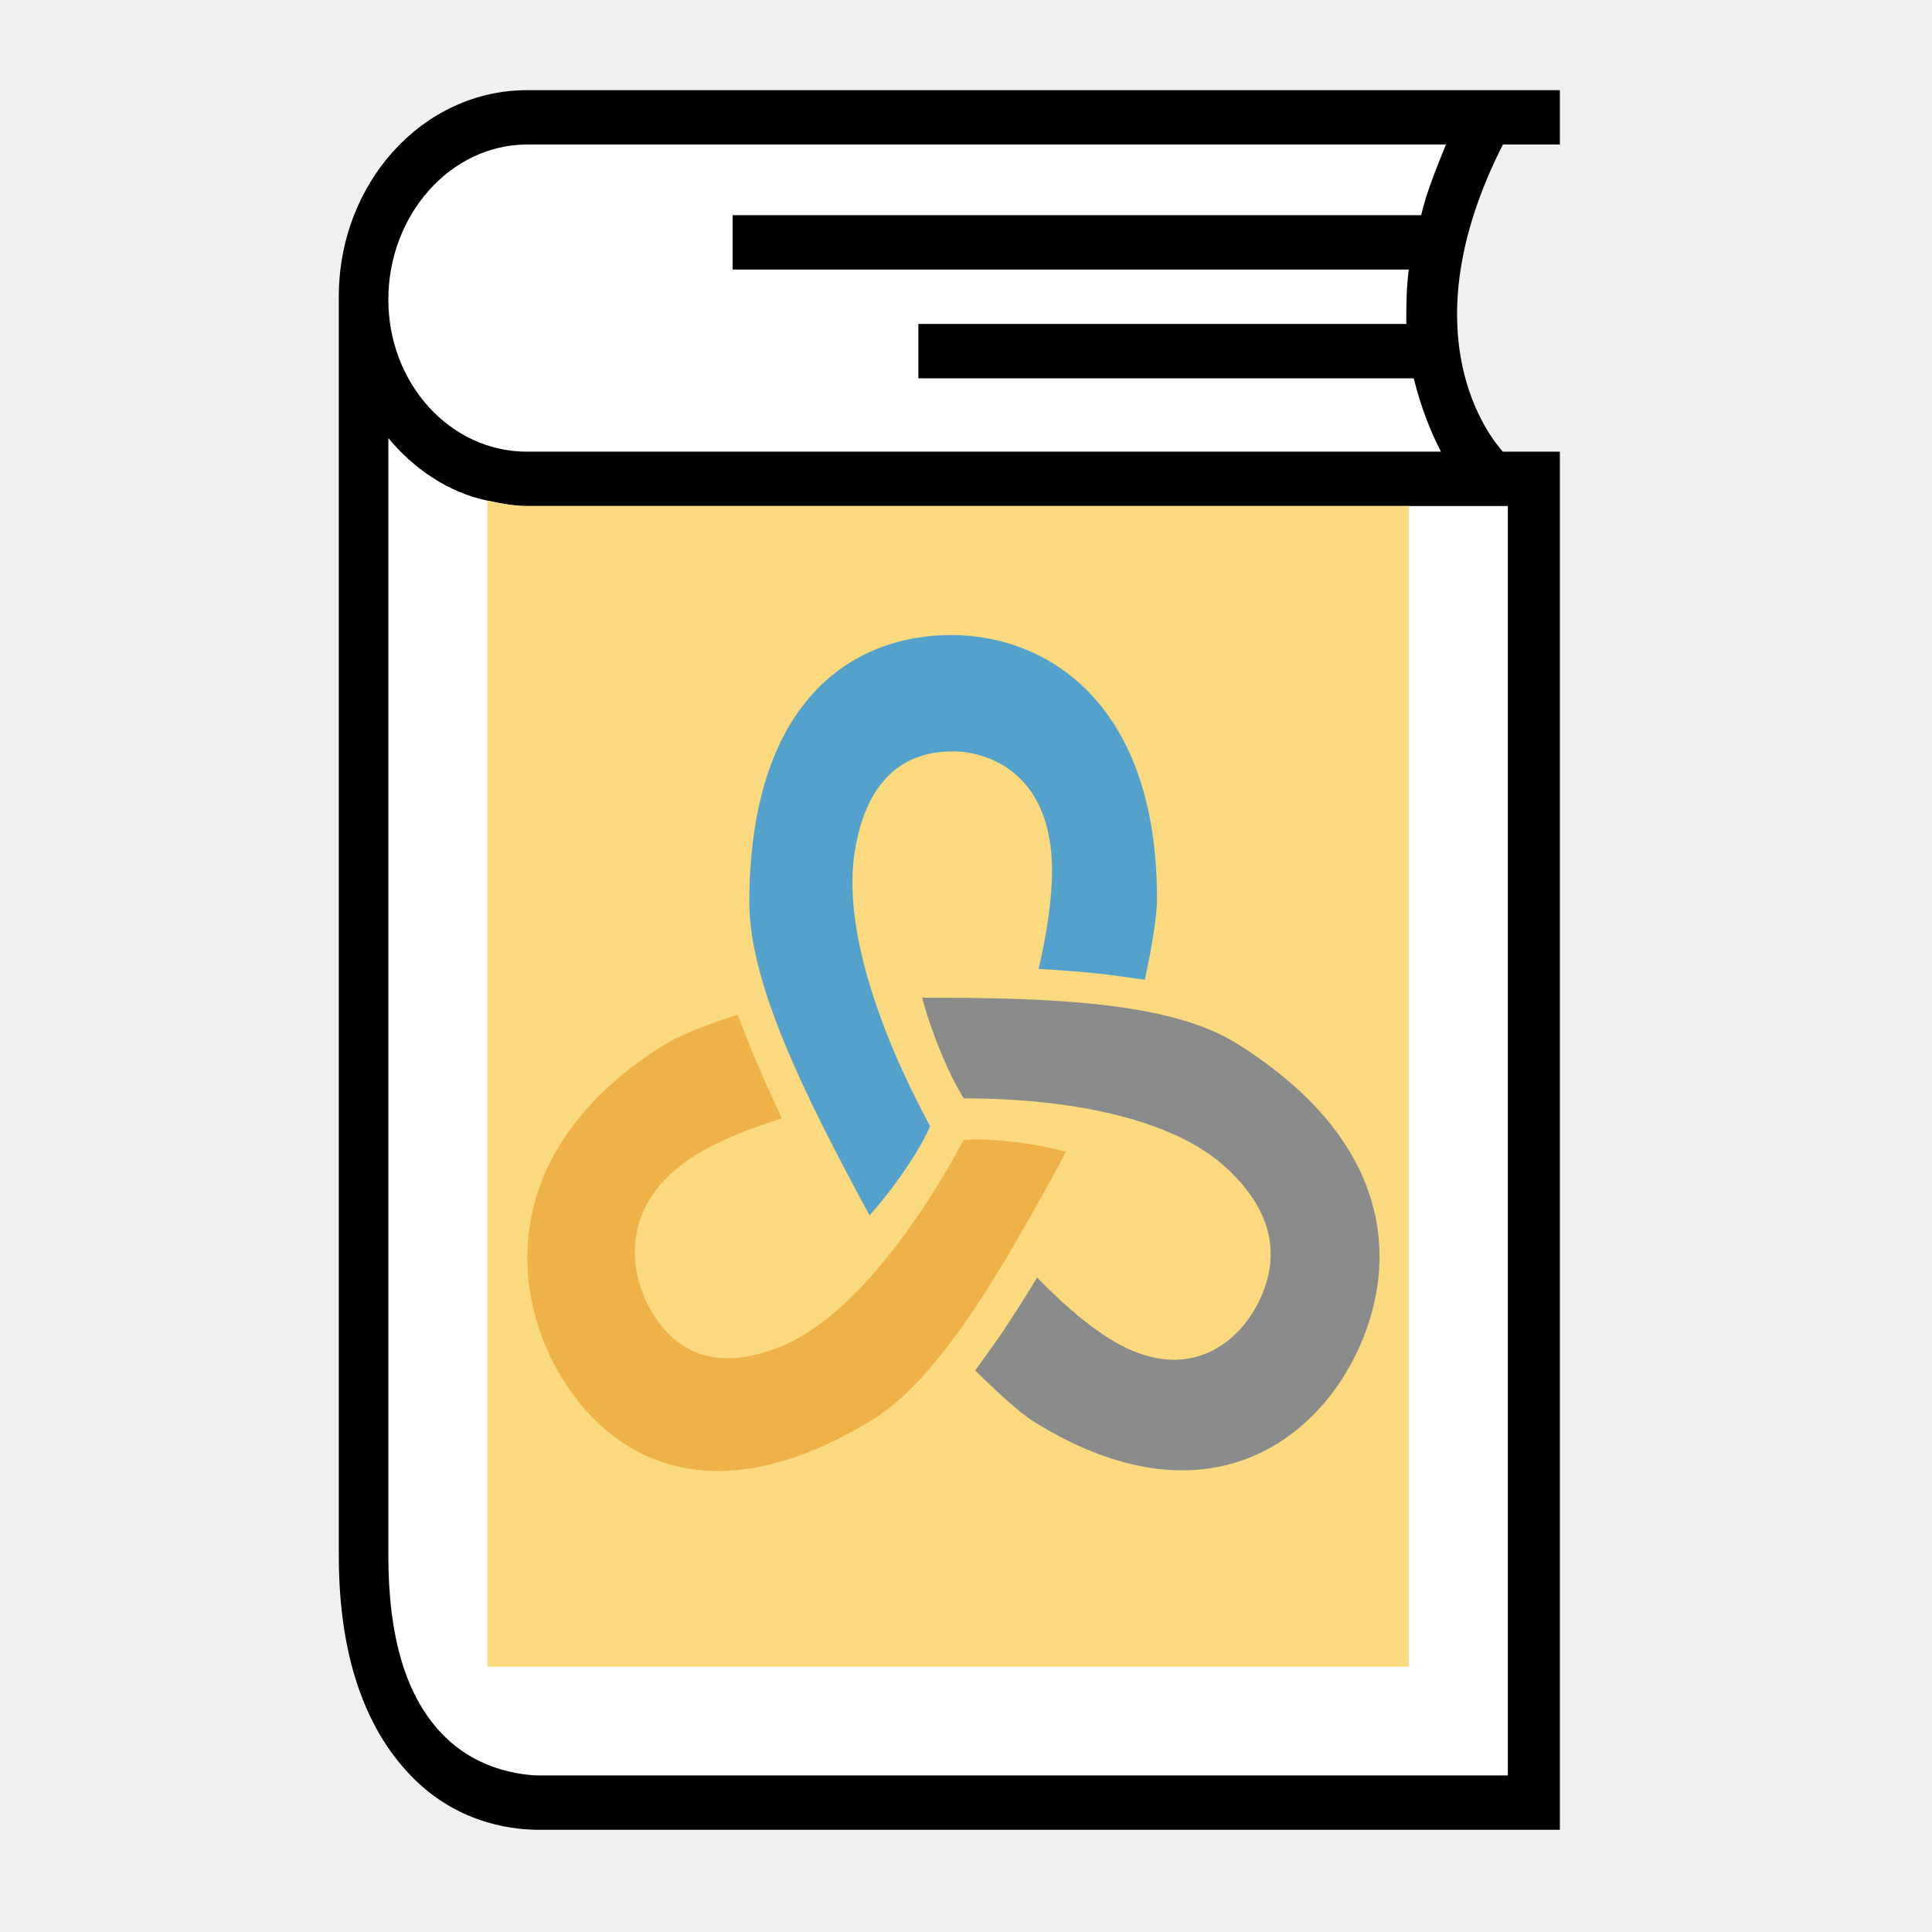
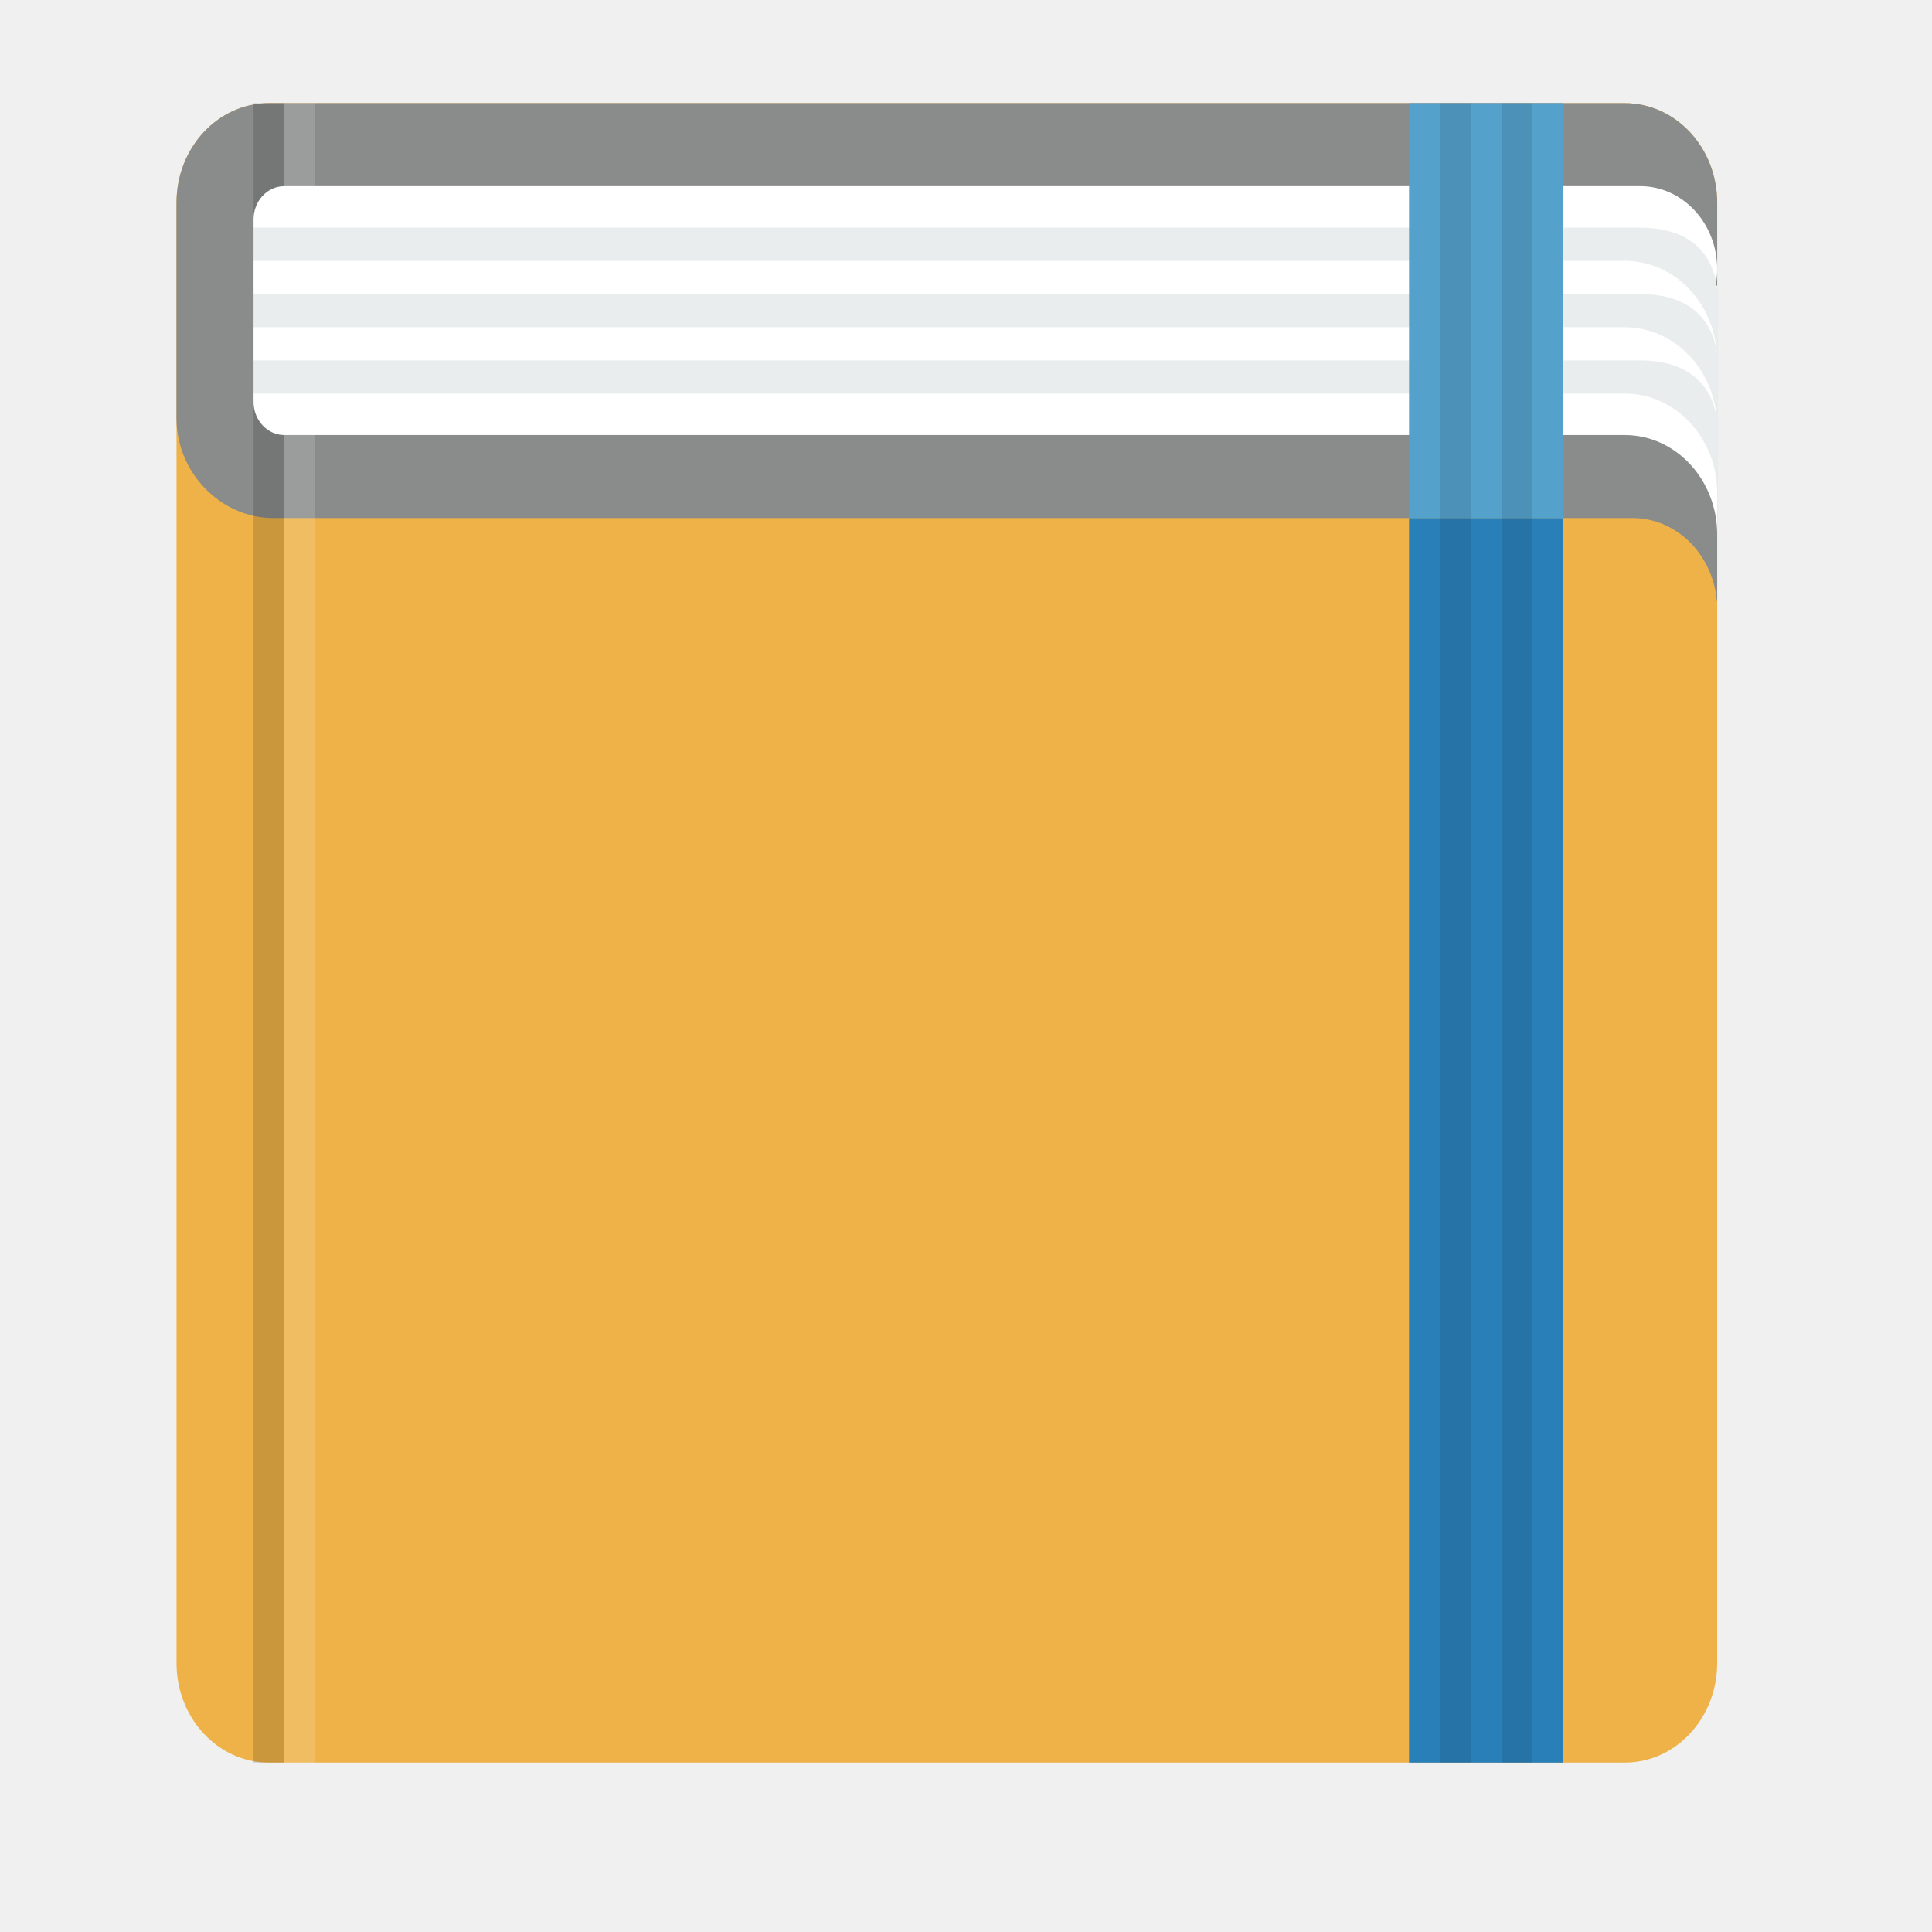
- <svg xmlns="http://www.w3.org/2000/svg" version="1.1" x="0" y="0" width="500" height="500" viewBox="0, 0, 500, 500" id="svg3" xml:space="preserve">
-   <defs id="defs3" />
-   <g id="g3" transform="matrix(0.4006208,0,0,0.4396611,40.56853,23.33603)">
-     <path d="m 149.6,123.2 c 0,49.6 40,89.6 89.6,89.6 H 829.6 C 823.2,201.6 816.8,187.2 812,169.6 H 492 v -32 h 315.2 c 0,-11.2 0,-20.8 1.6,-32 H 372 v -32 H 816.8 C 820,60.8 826.4,46.4 832.8,32 H 239.2 c -49.6,0 -89.6,41.6 -89.6,91.2 z" fill="#ffffff" id="path1-7" />
-     <path d="m 239.2,244.8 c -8,0 -17.6,-1.6 -25.6,-3.2 -25.6,-4.8 -48,-19.2 -64,-36.8 v 657.6 c 0,48 11.2,83.2 35.2,105.6 27.2,25.6 64,24 64,24 h 624 V 244.8 Z" fill="#ffffff" id="path2-5" />
-     <path d="M 906.4,32 V 0 H 239.2 C 172,0 117.6,54.4 117.6,121.6 v 740.8 c 0,57.6 16,100.8 46.4,129.6 32,30.4 70.4,32 83.2,32 H 906.4 V 212.8 h -36.8 c -8,-8 -62.4,-68.8 0,-180.8 z M 816.8,73.6 H 372 v 32 h 436.8 c -1.6,11.2 -1.6,20.8 -1.6,32 H 492 v 32 h 320 c 4.8,17.6 11.2,32 17.6,43.2 H 239.2 c -49.6,0 -89.6,-40 -89.6,-89.6 0,-49.6 40,-91.2 89.6,-91.2 h 593.6 c -6.4,14.4 -12.8,28.8 -16,41.6 z m 56,918.4 h -624 c 0,0 -36.8,1.6 -64,-24 -24,-22.4 -35.2,-57.6 -35.2,-105.6 V 204.8 c 16,17.6 38.4,32 64,36.8 8,1.6 17.6,3.2 25.6,3.2 h 633.6 z" fill="" id="path3-3" />
-     <path d="M 808.8,928 V 244.8 H 239.2 c -9.6,0 -17.6,-1.6 -25.6,-3.2 V 928 Z" fill="#fad97f" id="path4" />
-   </g>
-   <g id="Image" transform="matrix(0.4767963,0,0,0.5098876,127.5505,145.0466)">
-     <path d="m 296.244,207.294 c 5.452,-21.967 8.499,-43.542 6.768,-59.765 -4.394,-41.187 -35.506,-50.625 -53.446,-50.614 -18.676,0.011 -45.396,6.916 -53.085,50.478 -6.646,37.665 12.51,90.626 40.866,139.804 0,0 -3.157,7.275 -11.395,18.945 -11.929,16.898 -21.518,26.187 -21.518,26.187 C 167.723,269.003 138.895,213.624 139.184,172.614 139.929,67.179 199.042,37.52 249.565,37.842 c 50.523,0.322 110.93,33.707 110.93,133.852 0,10.745 -3.877,29.011 -6.59,41.093 -3.865,-0.312 -14.338,-2.091 -25.673,-3.157 -17.524,-1.653 -31.988,-2.336 -31.988,-2.336 z" fill="#54a2cc" id="path1" />
-     <path d="m 156.908,283.159 c -21.75,6.262 -41.957,14.411 -55.141,24.021 -33.473,24.398 -26.09,56.063 -17.11,71.594 9.348,16.168 28.688,35.855 70.258,20.732 35.942,-13.075 72.229,-56.146 100.64,-105.292 0,0 7.88,-0.903 22.105,0.396 20.598,1.88 33.437,5.543 33.437,5.543 C 274.611,363.606 241.065,416.262 205.405,436.517 113.723,488.589 58.481,452.225 33.498,408.31 8.517,364.395 7.226,295.389 93.953,245.316 c 9.305,-5.372 27.063,-11.146 38.882,-14.838 1.661,3.503 5.358,13.46 10.102,23.812 7.331,16.002 13.971,28.869 13.971,28.869 z" fill="#eeb248" id="path2" />
-     <path d="m 295.434,363.963 c 16.297,15.706 33.459,29.131 48.374,35.743 37.866,16.789 61.597,-5.438 70.557,-20.979 9.328,-16.178 16.708,-42.772 -17.173,-71.21 -29.297,-24.59 -84.74,-34.481 -141.507,-34.511 0,0 -4.721,-6.374 -10.708,-19.341 -8.672,-18.779 -11.921,-31.729 -11.921,-31.729 73.196,-0.129 135.571,2.594 170.942,23.35 90.938,53.362 87.065,119.386 61.525,162.979 -25.538,43.591 -84.656,79.213 -171.385,29.142 -9.304,-5.374 -23.184,-17.864 -32.291,-26.255 2.203,-3.19 8.979,-11.37 15.571,-20.653 10.194,-14.352 18.016,-26.536 18.016,-26.536 z" fill="#8a8b8b" id="path3" />
+ <svg xmlns="http://www.w3.org/2000/svg" width="800px" height="800px" viewBox="0 0 32 32" version="1.1" id="svg6" xml:space="preserve">
+   <defs id="defs6" />
+   <style type="text/css" id="style1">
+ 	.st0{fill:#76C2AF;}
+ 	.st1{opacity:0.2;}
+ 	.st2{fill:#231F20;}
+ 	.st3{fill:#4F5D73;}
+ 	.st4{fill:#FFFFFF;}
+ </style>
+   <g id="g13" transform="matrix(0.2551854,0,0,0.2748609,2.923569,1.708414)">
+     <path fill-rule="evenodd" clip-rule="evenodd" fill="#c0392b" d="m 6,100 h 88 a 6,6 0 0 0 6,-6 V 6 A 6,6 0 0 0 94,0 H 6 A 6,6 0 0 0 0,6 v 88 a 6,6 0 0 0 6,6 z" id="path1-26" style="fill:#eeb248;fill-opacity:1" />
+     <path fill-rule="evenodd" clip-rule="evenodd" fill="#e74c3c" d="M 100,30 H 99.975 A 5.5,5.5 0 0 0 94.5,25 H 6.25 C 2.937,25 0,22.314 0,19 V 6 A 6,6 0 0 1 6,0 h 88 c 3.313,0 6,2.687 6,6.001 z" id="path2-1" style="fill:#8a8b8b;fill-opacity:1" />
+     <path opacity="0.15" fill-rule="evenodd" clip-rule="evenodd" d="M 5,100 H 7 V 0 H 5 Z" id="path3-8" />
+     <path opacity="0.15" fill-rule="evenodd" clip-rule="evenodd" fill="#ffffff" d="M 7,100 H 9 V 0 H 7 Z" id="path4-7" />
+     <path fill-rule="evenodd" clip-rule="evenodd" fill="#ffffff" d="m 100,10.001 a 5,5 0 0 0 -5,-5 H 7 a 2,2 0 0 0 -2,2 v 11 a 2,2 0 0 0 2,2 h 87 a 6,6 0 0 1 6,6 v -15 h -0.101 c 0.066,-0.323 0.101,-0.658 0.101,-1 z" id="path5-9" />
+     <path fill-rule="evenodd" clip-rule="evenodd" fill="#95a5a6" d="m 100,15.423 v -3.921 c 0,0 0.183,-4 -5,-4 H 5 v 2 h 89 a 5.995,5.995 0 0 1 5.98,5.616 c -0.107,-1 -0.789,-3.615 -4.98,-3.615 H 5 v 2 h 89 a 5.995,5.995 0 0 1 5.98,5.616 C 99.873,18.118 99.191,15.503 95,15.503 H 5 v 2 h 89 a 6,6 0 0 1 6,6 z" opacity="0.2" id="path6-2" />
+     <path fill-rule="evenodd" clip-rule="evenodd" fill="#2980b9" d="M 80,100 H 90 V 25 H 80 Z" id="path7-0" />
+     <path fill-rule="evenodd" clip-rule="evenodd" fill="#3498db" d="M 80,25.007 H 90 V 0 H 80 Z" id="path8-2" style="fill:#54a2cc;fill-opacity:1" />
+     <path fill-rule="evenodd" clip-rule="evenodd" d="m 82,100 h 2 V 0 H 82 Z M 86,0 V 72.528 100 h 2 V 0 Z" opacity="0.1" id="path9-3" />
  </g>
</svg>
